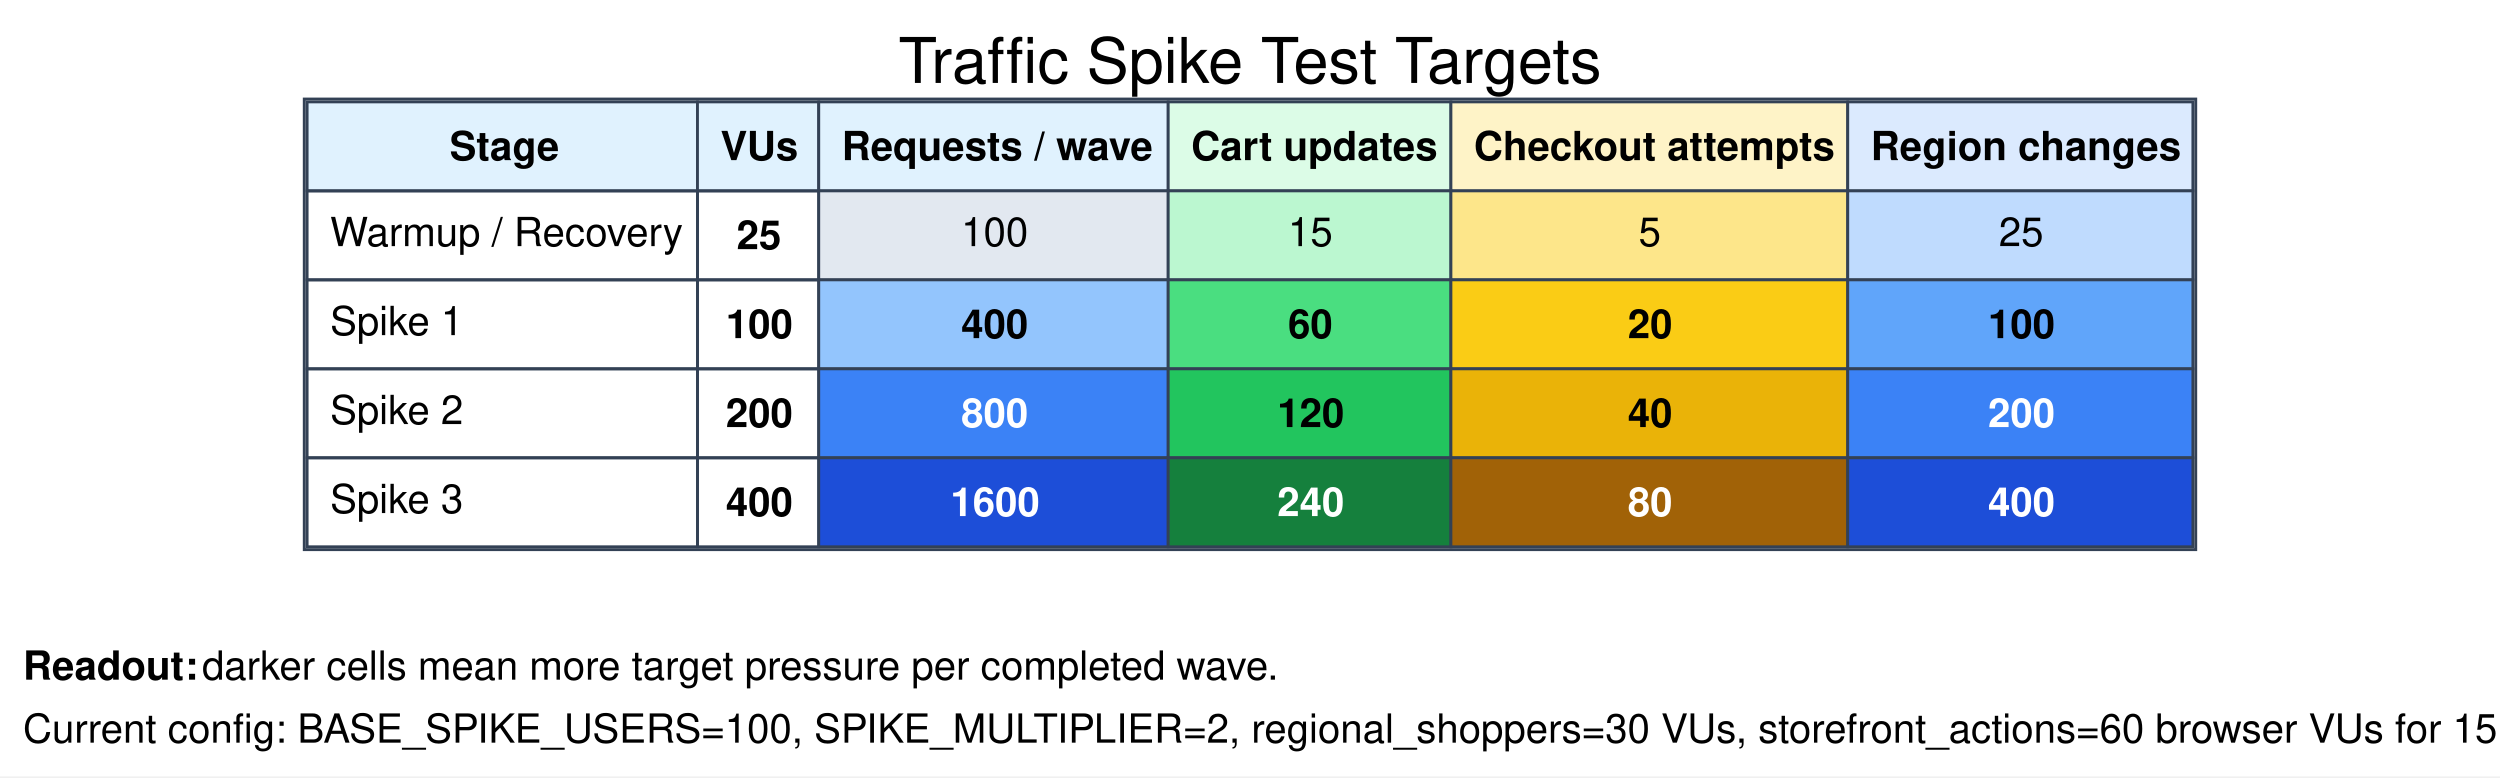
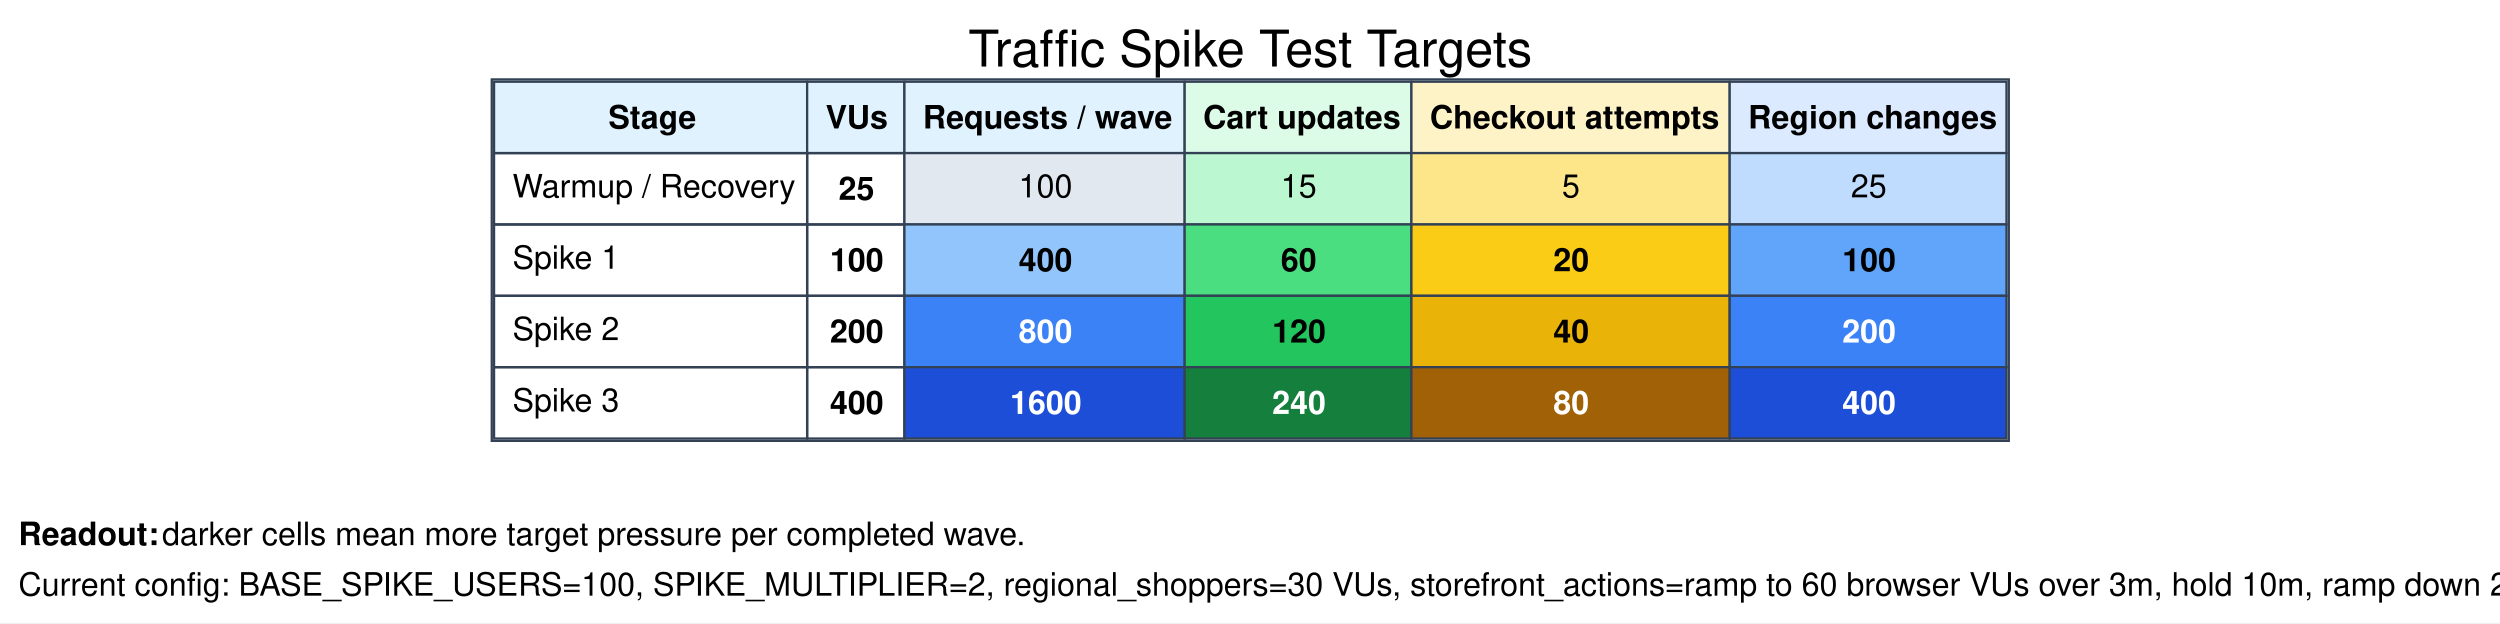
- <svg xmlns="http://www.w3.org/2000/svg" width="871pt" height="271pt" viewBox="0.00 0.00 871.00 271.00">
+ <svg xmlns="http://www.w3.org/2000/svg" width="1086pt" height="271pt" viewBox="0.00 0.00 1086.00 271.00">
  <g id="graph0" class="graph" transform="scale(1 1) rotate(0) translate(4 266.5)">
-     <polygon fill="white" stroke="none" points="-4,4 -4,-266.5 867,-266.5 867,4 -4,4" />
-     <text xml:space="preserve" text-anchor="middle" x="431.5" y="-237.6" font-family="Helvetica,sans-Serif" font-size="22.00">Traffic Spike Test Targets</text>
+     <polygon fill="white" stroke="none" points="-4,4 -4,-266.5 1082.25,-266.5 1082.25,4 -4,4" />
+     <text xml:space="preserve" text-anchor="middle" x="539.12" y="-237.6" font-family="Helvetica,sans-Serif" font-size="22.00">Traffic Spike Test Targets</text>
    <g id="node1" class="node">
-       <polygon fill="#e0f2fe" stroke="none" points="103,-200 103,-231 239,-231 239,-200 103,-200" />
-       <polygon fill="none" stroke="#334155" points="103,-200 103,-231 239,-231 239,-200 103,-200" />
-       <text xml:space="preserve" text-anchor="start" x="152.62" y="-210.7" font-family="Helvetica,sans-Serif" font-weight="bold" font-size="14.00">Stage</text>
-       <polygon fill="#e0f2fe" stroke="none" points="239,-200 239,-231 281.25,-231 281.25,-200 239,-200" />
-       <polygon fill="none" stroke="#334155" points="239,-200 239,-231 281.25,-231 281.25,-200 239,-200" />
-       <text xml:space="preserve" text-anchor="start" x="247" y="-210.7" font-family="Helvetica,sans-Serif" font-weight="bold" font-size="14.00">VUs</text>
-       <polygon fill="#e0f2fe" stroke="none" points="281.25,-200 281.25,-231 403,-231 403,-200 281.25,-200" />
-       <polygon fill="none" stroke="#334155" points="281.25,-200 281.25,-231 403,-231 403,-200 281.25,-200" />
-       <text xml:space="preserve" text-anchor="start" x="289.25" y="-210.7" font-family="Helvetica,sans-Serif" font-weight="bold" font-size="14.00">Requests / wave</text>
-       <polygon fill="#dcfce7" stroke="none" points="403,-200 403,-231 501.5,-231 501.5,-200 403,-200" />
-       <polygon fill="none" stroke="#334155" points="403,-200 403,-231 501.5,-231 501.5,-200 403,-200" />
-       <text xml:space="preserve" text-anchor="start" x="411" y="-210.7" font-family="Helvetica,sans-Serif" font-weight="bold" font-size="14.00">Cart updates</text>
-       <polygon fill="#fef3c7" stroke="none" points="501.5,-200 501.5,-231 639.75,-231 639.75,-200 501.5,-200" />
-       <polygon fill="none" stroke="#334155" points="501.5,-200 501.5,-231 639.75,-231 639.75,-200 501.5,-200" />
-       <text xml:space="preserve" text-anchor="start" x="509.5" y="-210.7" font-family="Helvetica,sans-Serif" font-weight="bold" font-size="14.00">Checkout attempts</text>
-       <polygon fill="#dbeafe" stroke="none" points="639.75,-200 639.75,-231 760,-231 760,-200 639.75,-200" />
-       <polygon fill="none" stroke="#334155" points="639.75,-200 639.75,-231 760,-231 760,-200 639.75,-200" />
-       <text xml:space="preserve" text-anchor="start" x="647.75" y="-210.7" font-family="Helvetica,sans-Serif" font-weight="bold" font-size="14.00">Region changes</text>
-       <polygon fill="none" stroke="#334155" points="103,-169 103,-200 239,-200 239,-169 103,-169" />
-       <text xml:space="preserve" text-anchor="start" x="111" y="-180.75" font-family="Helvetica,sans-Serif" font-size="14.00">Warmup / Recovery</text>
-       <polygon fill="none" stroke="#334155" points="239,-169 239,-200 281.25,-200 281.25,-169 239,-169" />
-       <text xml:space="preserve" text-anchor="start" x="252.62" y="-179.7" font-family="Helvetica,sans-Serif" font-weight="bold" font-size="14.00">25</text>
-       <polygon fill="#e2e8f0" stroke="none" points="281.25,-169 281.25,-200 403,-200 403,-169 281.25,-169" />
-       <polygon fill="none" stroke="#334155" points="281.25,-169 281.25,-200 403,-200 403,-169 281.25,-169" />
-       <text xml:space="preserve" text-anchor="start" x="330.88" y="-180.75" font-family="Helvetica,sans-Serif" font-size="14.00">100</text>
-       <polygon fill="#bbf7d0" stroke="none" points="403,-169 403,-200 501.5,-200 501.5,-169 403,-169" />
-       <polygon fill="none" stroke="#334155" points="403,-169 403,-200 501.5,-200 501.5,-169 403,-169" />
-       <text xml:space="preserve" text-anchor="start" x="444.75" y="-180.75" font-family="Helvetica,sans-Serif" font-size="14.00">15</text>
-       <polygon fill="#fde68a" stroke="none" points="501.5,-169 501.5,-200 639.75,-200 639.75,-169 501.5,-169" />
-       <polygon fill="none" stroke="#334155" points="501.5,-169 501.5,-200 639.75,-200 639.75,-169 501.5,-169" />
-       <text xml:space="preserve" text-anchor="start" x="566.88" y="-180.75" font-family="Helvetica,sans-Serif" font-size="14.00">5</text>
-       <polygon fill="#bfdbfe" stroke="none" points="639.75,-169 639.75,-200 760,-200 760,-169 639.75,-169" />
-       <polygon fill="none" stroke="#334155" points="639.75,-169 639.75,-200 760,-200 760,-169 639.75,-169" />
-       <text xml:space="preserve" text-anchor="start" x="692.38" y="-180.75" font-family="Helvetica,sans-Serif" font-size="14.00">25</text>
-       <polygon fill="none" stroke="#334155" points="103,-138 103,-169 239,-169 239,-138 103,-138" />
-       <text xml:space="preserve" text-anchor="start" x="111" y="-149.75" font-family="Helvetica,sans-Serif" font-size="14.00">Spike 1</text>
-       <polygon fill="none" stroke="#334155" points="239,-138 239,-169 281.25,-169 281.25,-138 239,-138" />
-       <text xml:space="preserve" text-anchor="start" x="248.88" y="-148.7" font-family="Helvetica,sans-Serif" font-weight="bold" font-size="14.00">100</text>
-       <polygon fill="#93c5fd" stroke="none" points="281.25,-138 281.25,-169 403,-169 403,-138 281.25,-138" />
-       <polygon fill="none" stroke="#334155" points="281.25,-138 281.25,-169 403,-169 403,-138 281.25,-138" />
-       <text xml:space="preserve" text-anchor="start" x="330.88" y="-148.7" font-family="Helvetica,sans-Serif" font-weight="bold" font-size="14.00">400</text>
-       <polygon fill="#4ade80" stroke="none" points="403,-138 403,-169 501.5,-169 501.5,-138 403,-138" />
-       <polygon fill="none" stroke="#334155" points="403,-138 403,-169 501.5,-169 501.5,-138 403,-138" />
-       <text xml:space="preserve" text-anchor="start" x="444.75" y="-148.7" font-family="Helvetica,sans-Serif" font-weight="bold" font-size="14.00">60</text>
-       <polygon fill="#facc15" stroke="none" points="501.5,-138 501.5,-169 639.75,-169 639.75,-138 501.5,-138" />
-       <polygon fill="none" stroke="#334155" points="501.5,-138 501.5,-169 639.75,-169 639.75,-138 501.5,-138" />
-       <text xml:space="preserve" text-anchor="start" x="563.12" y="-148.7" font-family="Helvetica,sans-Serif" font-weight="bold" font-size="14.00">20</text>
-       <polygon fill="#60a5fa" stroke="none" points="639.75,-138 639.75,-169 760,-169 760,-138 639.75,-138" />
-       <polygon fill="none" stroke="#334155" points="639.75,-138 639.75,-169 760,-169 760,-138 639.75,-138" />
-       <text xml:space="preserve" text-anchor="start" x="688.62" y="-148.7" font-family="Helvetica,sans-Serif" font-weight="bold" font-size="14.00">100</text>
-       <polygon fill="none" stroke="#334155" points="103,-107 103,-138 239,-138 239,-107 103,-107" />
-       <text xml:space="preserve" text-anchor="start" x="111" y="-118.75" font-family="Helvetica,sans-Serif" font-size="14.00">Spike 2</text>
-       <polygon fill="none" stroke="#334155" points="239,-107 239,-138 281.25,-138 281.25,-107 239,-107" />
-       <text xml:space="preserve" text-anchor="start" x="248.88" y="-117.7" font-family="Helvetica,sans-Serif" font-weight="bold" font-size="14.00">200</text>
-       <polygon fill="#3b82f6" stroke="none" points="281.25,-107 281.25,-138 403,-138 403,-107 281.25,-107" />
-       <polygon fill="none" stroke="#334155" points="281.25,-107 281.25,-138 403,-138 403,-107 281.25,-107" />
-       <text xml:space="preserve" text-anchor="start" x="330.88" y="-117.7" font-family="Helvetica,sans-Serif" font-weight="bold" font-size="14.00" fill="white">800</text>
-       <polygon fill="#22c55e" stroke="none" points="403,-107 403,-138 501.5,-138 501.5,-107 403,-107" />
-       <polygon fill="none" stroke="#334155" points="403,-107 403,-138 501.5,-138 501.5,-107 403,-107" />
-       <text xml:space="preserve" text-anchor="start" x="441" y="-117.7" font-family="Helvetica,sans-Serif" font-weight="bold" font-size="14.00">120</text>
-       <polygon fill="#eab308" stroke="none" points="501.5,-107 501.5,-138 639.75,-138 639.75,-107 501.5,-107" />
-       <polygon fill="none" stroke="#334155" points="501.5,-107 501.5,-138 639.75,-138 639.75,-107 501.5,-107" />
-       <text xml:space="preserve" text-anchor="start" x="563.12" y="-117.7" font-family="Helvetica,sans-Serif" font-weight="bold" font-size="14.00">40</text>
-       <polygon fill="#3b82f6" stroke="none" points="639.75,-107 639.75,-138 760,-138 760,-107 639.75,-107" />
-       <polygon fill="none" stroke="#334155" points="639.75,-107 639.75,-138 760,-138 760,-107 639.75,-107" />
-       <text xml:space="preserve" text-anchor="start" x="688.62" y="-117.7" font-family="Helvetica,sans-Serif" font-weight="bold" font-size="14.00" fill="white">200</text>
-       <polygon fill="none" stroke="#334155" points="103,-76 103,-107 239,-107 239,-76 103,-76" />
-       <text xml:space="preserve" text-anchor="start" x="111" y="-87.75" font-family="Helvetica,sans-Serif" font-size="14.00">Spike 3</text>
-       <polygon fill="none" stroke="#334155" points="239,-76 239,-107 281.25,-107 281.25,-76 239,-76" />
-       <text xml:space="preserve" text-anchor="start" x="248.88" y="-86.7" font-family="Helvetica,sans-Serif" font-weight="bold" font-size="14.00">400</text>
-       <polygon fill="#1d4ed8" stroke="none" points="281.25,-76 281.25,-107 403,-107 403,-76 281.25,-76" />
-       <polygon fill="none" stroke="#334155" points="281.25,-76 281.25,-107 403,-107 403,-76 281.25,-76" />
-       <text xml:space="preserve" text-anchor="start" x="327.12" y="-86.7" font-family="Helvetica,sans-Serif" font-weight="bold" font-size="14.00" fill="white">1600</text>
-       <polygon fill="#15803d" stroke="none" points="403,-76 403,-107 501.5,-107 501.5,-76 403,-76" />
-       <polygon fill="none" stroke="#334155" points="403,-76 403,-107 501.5,-107 501.5,-76 403,-76" />
-       <text xml:space="preserve" text-anchor="start" x="441" y="-86.7" font-family="Helvetica,sans-Serif" font-weight="bold" font-size="14.00" fill="white">240</text>
-       <polygon fill="#a16207" stroke="none" points="501.5,-76 501.5,-107 639.75,-107 639.75,-76 501.5,-76" />
-       <polygon fill="none" stroke="#334155" points="501.5,-76 501.5,-107 639.75,-107 639.75,-76 501.5,-76" />
-       <text xml:space="preserve" text-anchor="start" x="563.12" y="-86.7" font-family="Helvetica,sans-Serif" font-weight="bold" font-size="14.00" fill="white">80</text>
-       <polygon fill="#1d4ed8" stroke="none" points="639.75,-76 639.75,-107 760,-107 760,-76 639.75,-76" />
-       <polygon fill="none" stroke="#334155" points="639.75,-76 639.75,-107 760,-107 760,-76 639.75,-76" />
-       <text xml:space="preserve" text-anchor="start" x="688.62" y="-86.7" font-family="Helvetica,sans-Serif" font-weight="bold" font-size="14.00" fill="white">400</text>
-       <polygon fill="none" stroke="#334155" points="102,-75 102,-232 761,-232 761,-75 102,-75" />
+       <polygon fill="#e0f2fe" stroke="none" points="210.62,-200 210.62,-231 346.62,-231 346.62,-200 210.62,-200" />
+       <polygon fill="none" stroke="#334155" points="210.62,-200 210.62,-231 346.62,-231 346.62,-200 210.62,-200" />
+       <text xml:space="preserve" text-anchor="start" x="260.25" y="-210.7" font-family="Helvetica,sans-Serif" font-weight="bold" font-size="14.00">Stage</text>
+       <polygon fill="#e0f2fe" stroke="none" points="346.62,-200 346.62,-231 388.88,-231 388.88,-200 346.62,-200" />
+       <polygon fill="none" stroke="#334155" points="346.62,-200 346.62,-231 388.88,-231 388.88,-200 346.62,-200" />
+       <text xml:space="preserve" text-anchor="start" x="354.62" y="-210.7" font-family="Helvetica,sans-Serif" font-weight="bold" font-size="14.00">VUs</text>
+       <polygon fill="#e0f2fe" stroke="none" points="388.88,-200 388.88,-231 510.62,-231 510.62,-200 388.88,-200" />
+       <polygon fill="none" stroke="#334155" points="388.88,-200 388.88,-231 510.62,-231 510.62,-200 388.88,-200" />
+       <text xml:space="preserve" text-anchor="start" x="396.88" y="-210.7" font-family="Helvetica,sans-Serif" font-weight="bold" font-size="14.00">Requests / wave</text>
+       <polygon fill="#dcfce7" stroke="none" points="510.62,-200 510.62,-231 609.12,-231 609.12,-200 510.62,-200" />
+       <polygon fill="none" stroke="#334155" points="510.62,-200 510.62,-231 609.12,-231 609.12,-200 510.62,-200" />
+       <text xml:space="preserve" text-anchor="start" x="518.62" y="-210.7" font-family="Helvetica,sans-Serif" font-weight="bold" font-size="14.00">Cart updates</text>
+       <polygon fill="#fef3c7" stroke="none" points="609.12,-200 609.12,-231 747.38,-231 747.38,-200 609.12,-200" />
+       <polygon fill="none" stroke="#334155" points="609.12,-200 609.12,-231 747.38,-231 747.38,-200 609.12,-200" />
+       <text xml:space="preserve" text-anchor="start" x="617.12" y="-210.7" font-family="Helvetica,sans-Serif" font-weight="bold" font-size="14.00">Checkout attempts</text>
+       <polygon fill="#dbeafe" stroke="none" points="747.38,-200 747.38,-231 867.62,-231 867.62,-200 747.38,-200" />
+       <polygon fill="none" stroke="#334155" points="747.38,-200 747.38,-231 867.62,-231 867.62,-200 747.38,-200" />
+       <text xml:space="preserve" text-anchor="start" x="755.38" y="-210.7" font-family="Helvetica,sans-Serif" font-weight="bold" font-size="14.00">Region changes</text>
+       <polygon fill="none" stroke="#334155" points="210.62,-169 210.62,-200 346.62,-200 346.62,-169 210.62,-169" />
+       <text xml:space="preserve" text-anchor="start" x="218.62" y="-180.75" font-family="Helvetica,sans-Serif" font-size="14.00">Warmup / Recovery</text>
+       <polygon fill="none" stroke="#334155" points="346.62,-169 346.62,-200 388.88,-200 388.88,-169 346.62,-169" />
+       <text xml:space="preserve" text-anchor="start" x="360.25" y="-179.7" font-family="Helvetica,sans-Serif" font-weight="bold" font-size="14.00">25</text>
+       <polygon fill="#e2e8f0" stroke="none" points="388.88,-169 388.88,-200 510.62,-200 510.62,-169 388.88,-169" />
+       <polygon fill="none" stroke="#334155" points="388.88,-169 388.88,-200 510.62,-200 510.62,-169 388.88,-169" />
+       <text xml:space="preserve" text-anchor="start" x="438.5" y="-180.75" font-family="Helvetica,sans-Serif" font-size="14.00">100</text>
+       <polygon fill="#bbf7d0" stroke="none" points="510.62,-169 510.62,-200 609.12,-200 609.12,-169 510.62,-169" />
+       <polygon fill="none" stroke="#334155" points="510.62,-169 510.62,-200 609.12,-200 609.12,-169 510.62,-169" />
+       <text xml:space="preserve" text-anchor="start" x="552.38" y="-180.75" font-family="Helvetica,sans-Serif" font-size="14.00">15</text>
+       <polygon fill="#fde68a" stroke="none" points="609.12,-169 609.12,-200 747.38,-200 747.38,-169 609.12,-169" />
+       <polygon fill="none" stroke="#334155" points="609.12,-169 609.12,-200 747.38,-200 747.38,-169 609.12,-169" />
+       <text xml:space="preserve" text-anchor="start" x="674.5" y="-180.75" font-family="Helvetica,sans-Serif" font-size="14.00">5</text>
+       <polygon fill="#bfdbfe" stroke="none" points="747.38,-169 747.38,-200 867.62,-200 867.62,-169 747.38,-169" />
+       <polygon fill="none" stroke="#334155" points="747.38,-169 747.38,-200 867.62,-200 867.62,-169 747.38,-169" />
+       <text xml:space="preserve" text-anchor="start" x="800" y="-180.75" font-family="Helvetica,sans-Serif" font-size="14.00">25</text>
+       <polygon fill="none" stroke="#334155" points="210.62,-138 210.62,-169 346.62,-169 346.62,-138 210.62,-138" />
+       <text xml:space="preserve" text-anchor="start" x="218.62" y="-149.75" font-family="Helvetica,sans-Serif" font-size="14.00">Spike 1</text>
+       <polygon fill="none" stroke="#334155" points="346.62,-138 346.62,-169 388.88,-169 388.88,-138 346.62,-138" />
+       <text xml:space="preserve" text-anchor="start" x="356.5" y="-148.7" font-family="Helvetica,sans-Serif" font-weight="bold" font-size="14.00">100</text>
+       <polygon fill="#93c5fd" stroke="none" points="388.88,-138 388.88,-169 510.62,-169 510.62,-138 388.88,-138" />
+       <polygon fill="none" stroke="#334155" points="388.88,-138 388.88,-169 510.62,-169 510.62,-138 388.88,-138" />
+       <text xml:space="preserve" text-anchor="start" x="438.5" y="-148.7" font-family="Helvetica,sans-Serif" font-weight="bold" font-size="14.00">400</text>
+       <polygon fill="#4ade80" stroke="none" points="510.62,-138 510.62,-169 609.12,-169 609.12,-138 510.62,-138" />
+       <polygon fill="none" stroke="#334155" points="510.62,-138 510.62,-169 609.12,-169 609.12,-138 510.62,-138" />
+       <text xml:space="preserve" text-anchor="start" x="552.38" y="-148.7" font-family="Helvetica,sans-Serif" font-weight="bold" font-size="14.00">60</text>
+       <polygon fill="#facc15" stroke="none" points="609.12,-138 609.12,-169 747.38,-169 747.38,-138 609.12,-138" />
+       <polygon fill="none" stroke="#334155" points="609.12,-138 609.12,-169 747.38,-169 747.38,-138 609.12,-138" />
+       <text xml:space="preserve" text-anchor="start" x="670.75" y="-148.7" font-family="Helvetica,sans-Serif" font-weight="bold" font-size="14.00">20</text>
+       <polygon fill="#60a5fa" stroke="none" points="747.38,-138 747.38,-169 867.62,-169 867.62,-138 747.38,-138" />
+       <polygon fill="none" stroke="#334155" points="747.38,-138 747.38,-169 867.62,-169 867.62,-138 747.38,-138" />
+       <text xml:space="preserve" text-anchor="start" x="796.25" y="-148.7" font-family="Helvetica,sans-Serif" font-weight="bold" font-size="14.00">100</text>
+       <polygon fill="none" stroke="#334155" points="210.62,-107 210.62,-138 346.62,-138 346.62,-107 210.62,-107" />
+       <text xml:space="preserve" text-anchor="start" x="218.62" y="-118.75" font-family="Helvetica,sans-Serif" font-size="14.00">Spike 2</text>
+       <polygon fill="none" stroke="#334155" points="346.62,-107 346.62,-138 388.88,-138 388.88,-107 346.62,-107" />
+       <text xml:space="preserve" text-anchor="start" x="356.5" y="-117.7" font-family="Helvetica,sans-Serif" font-weight="bold" font-size="14.00">200</text>
+       <polygon fill="#3b82f6" stroke="none" points="388.88,-107 388.88,-138 510.62,-138 510.62,-107 388.88,-107" />
+       <polygon fill="none" stroke="#334155" points="388.88,-107 388.88,-138 510.62,-138 510.62,-107 388.88,-107" />
+       <text xml:space="preserve" text-anchor="start" x="438.5" y="-117.7" font-family="Helvetica,sans-Serif" font-weight="bold" font-size="14.00" fill="white">800</text>
+       <polygon fill="#22c55e" stroke="none" points="510.62,-107 510.62,-138 609.12,-138 609.12,-107 510.62,-107" />
+       <polygon fill="none" stroke="#334155" points="510.62,-107 510.62,-138 609.12,-138 609.12,-107 510.62,-107" />
+       <text xml:space="preserve" text-anchor="start" x="548.62" y="-117.7" font-family="Helvetica,sans-Serif" font-weight="bold" font-size="14.00">120</text>
+       <polygon fill="#eab308" stroke="none" points="609.12,-107 609.12,-138 747.38,-138 747.38,-107 609.12,-107" />
+       <polygon fill="none" stroke="#334155" points="609.12,-107 609.12,-138 747.38,-138 747.38,-107 609.12,-107" />
+       <text xml:space="preserve" text-anchor="start" x="670.75" y="-117.7" font-family="Helvetica,sans-Serif" font-weight="bold" font-size="14.00">40</text>
+       <polygon fill="#3b82f6" stroke="none" points="747.38,-107 747.38,-138 867.62,-138 867.62,-107 747.38,-107" />
+       <polygon fill="none" stroke="#334155" points="747.38,-107 747.38,-138 867.62,-138 867.62,-107 747.38,-107" />
+       <text xml:space="preserve" text-anchor="start" x="796.25" y="-117.7" font-family="Helvetica,sans-Serif" font-weight="bold" font-size="14.00" fill="white">200</text>
+       <polygon fill="none" stroke="#334155" points="210.62,-76 210.62,-107 346.62,-107 346.62,-76 210.62,-76" />
+       <text xml:space="preserve" text-anchor="start" x="218.62" y="-87.75" font-family="Helvetica,sans-Serif" font-size="14.00">Spike 3</text>
+       <polygon fill="none" stroke="#334155" points="346.62,-76 346.62,-107 388.88,-107 388.88,-76 346.62,-76" />
+       <text xml:space="preserve" text-anchor="start" x="356.5" y="-86.7" font-family="Helvetica,sans-Serif" font-weight="bold" font-size="14.00">400</text>
+       <polygon fill="#1d4ed8" stroke="none" points="388.88,-76 388.88,-107 510.62,-107 510.62,-76 388.88,-76" />
+       <polygon fill="none" stroke="#334155" points="388.88,-76 388.88,-107 510.62,-107 510.62,-76 388.88,-76" />
+       <text xml:space="preserve" text-anchor="start" x="434.75" y="-86.7" font-family="Helvetica,sans-Serif" font-weight="bold" font-size="14.00" fill="white">1600</text>
+       <polygon fill="#15803d" stroke="none" points="510.62,-76 510.62,-107 609.12,-107 609.12,-76 510.62,-76" />
+       <polygon fill="none" stroke="#334155" points="510.62,-76 510.62,-107 609.12,-107 609.12,-76 510.62,-76" />
+       <text xml:space="preserve" text-anchor="start" x="548.62" y="-86.7" font-family="Helvetica,sans-Serif" font-weight="bold" font-size="14.00" fill="white">240</text>
+       <polygon fill="#a16207" stroke="none" points="609.12,-76 609.12,-107 747.38,-107 747.38,-76 609.12,-76" />
+       <polygon fill="none" stroke="#334155" points="609.12,-76 609.12,-107 747.38,-107 747.38,-76 609.12,-76" />
+       <text xml:space="preserve" text-anchor="start" x="670.75" y="-86.7" font-family="Helvetica,sans-Serif" font-weight="bold" font-size="14.00" fill="white">80</text>
+       <polygon fill="#1d4ed8" stroke="none" points="747.38,-76 747.38,-107 867.62,-107 867.62,-76 747.38,-76" />
+       <polygon fill="none" stroke="#334155" points="747.38,-76 747.38,-107 867.62,-107 867.62,-76 747.38,-76" />
+       <text xml:space="preserve" text-anchor="start" x="796.25" y="-86.7" font-family="Helvetica,sans-Serif" font-weight="bold" font-size="14.00" fill="white">400</text>
+       <polygon fill="none" stroke="#334155" points="209.62,-75 209.62,-232 868.62,-232 868.62,-75 209.62,-75" />
    </g>
    <g id="node2" class="node">
      <text xml:space="preserve" text-anchor="start" x="4" y="-29.7" font-family="Helvetica,sans-Serif" font-weight="bold" font-size="14.00">Readout:</text>
      <text xml:space="preserve" text-anchor="start" x="62.5" y="-29.7" font-family="Helvetica,sans-Serif" font-size="14.00"> darker cells mean more target pressure per completed wave.</text>
-       <text xml:space="preserve" text-anchor="start" x="4" y="-7.75" font-family="Helvetica,sans-Serif" font-size="14.00">Current config: BASE_SPIKE_USERS=100, SPIKE_MULTIPLIER=2, regional_shoppers=30 VUs, storefront_actions=60 browser VUs for 15m.</text>
+       <text xml:space="preserve" text-anchor="start" x="4" y="-7.75" font-family="Helvetica,sans-Serif" font-size="14.00">Current config: BASE_SPIKE_USERS=100, SPIKE_MULTIPLIER=2, regional_shoppers=30 VUs, storefront_actions=ramp to 60 browser VUs over 3m, hold 10m, ramp down 2m.</text>
    </g>
  </g>
</svg>
